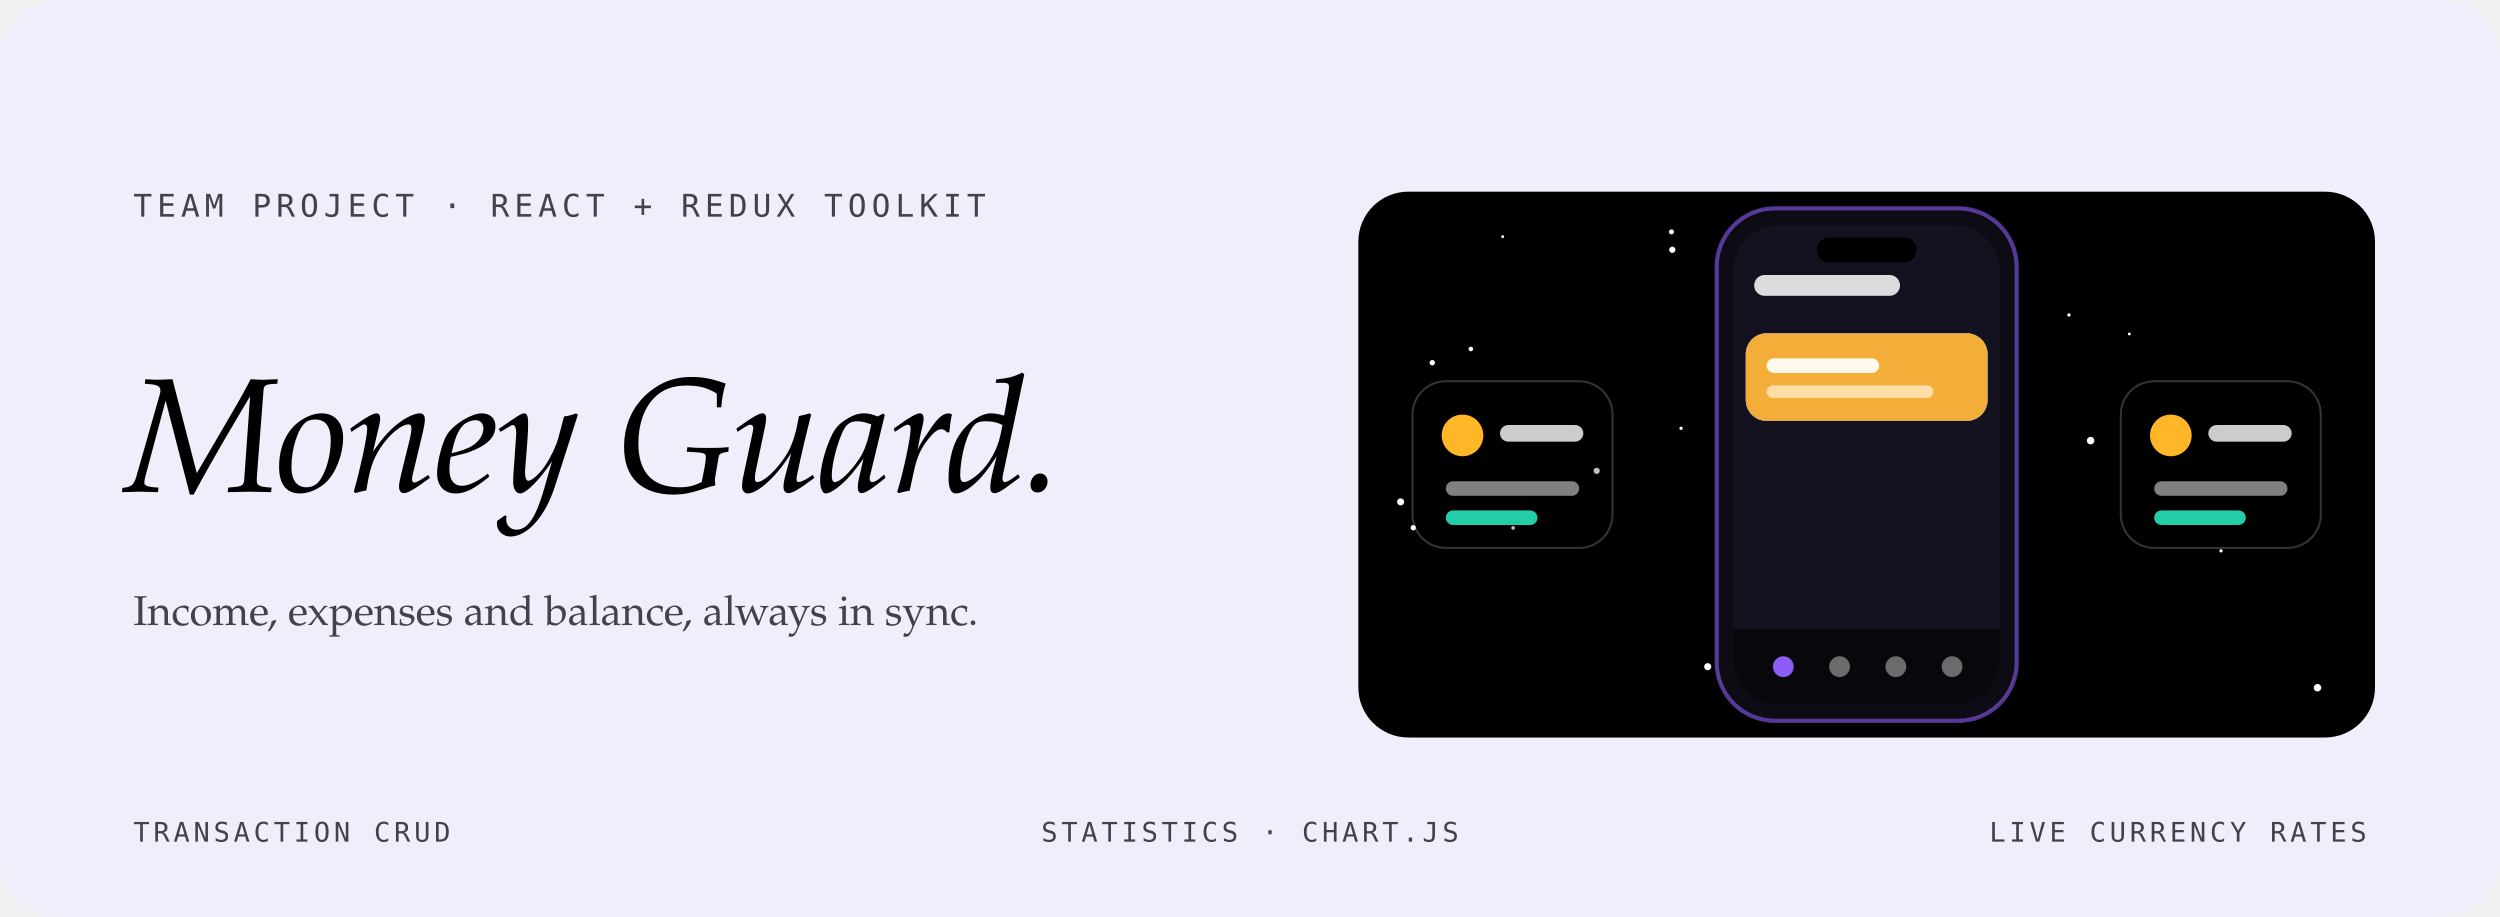
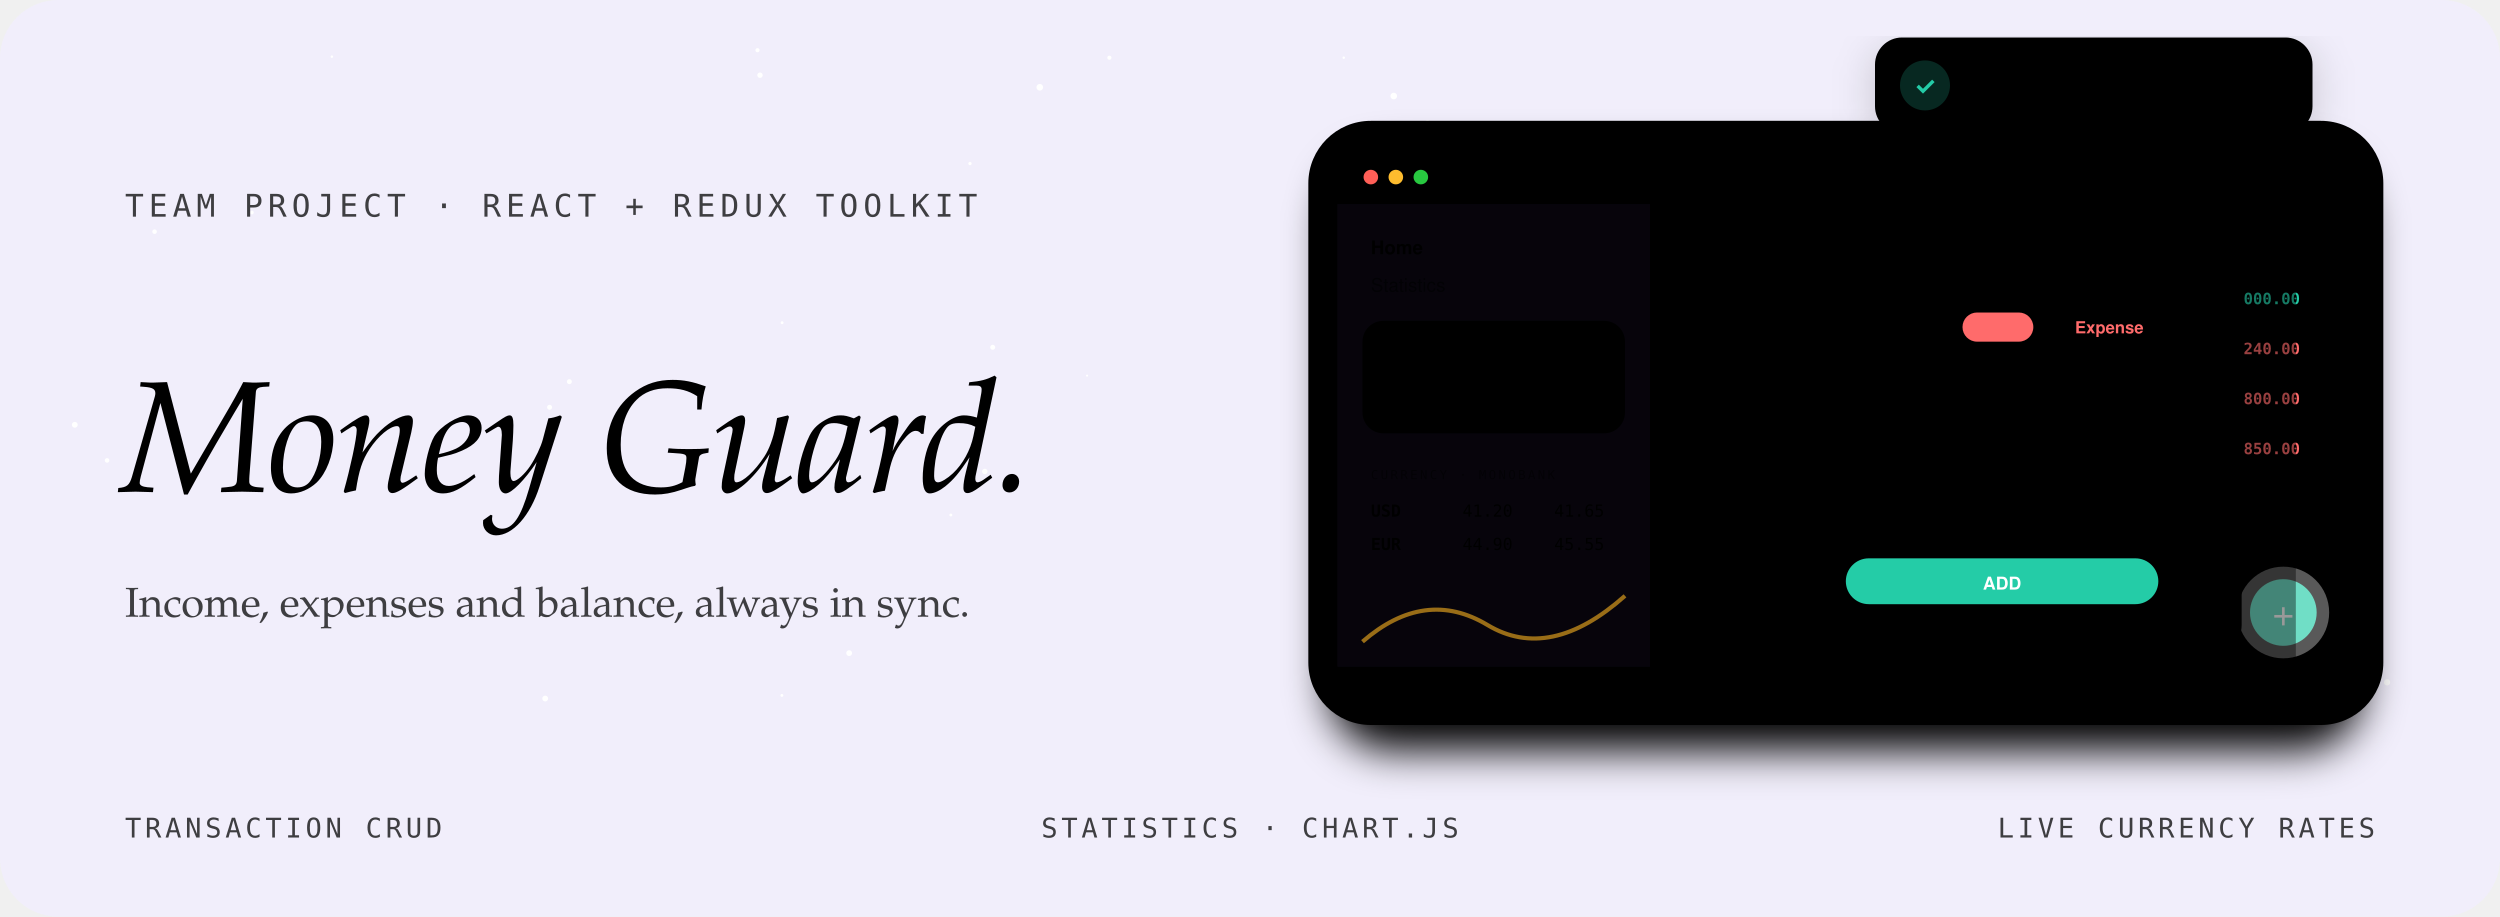
<svg xmlns="http://www.w3.org/2000/svg" viewBox="0 0 1200 440" width="1200" height="440" role="img" aria-label="Money Guard — a personal finance tracker built by a team">
  <style>
.bg{animation:bg 12s linear infinite}
@keyframes bg{0%,8%{fill:#f1eefb}28%{fill:#3d2b6b}48%,80%{fill:#0b0716}90%,100%{fill:#f1eefb}}
.ink{animation:ink 12s linear infinite}
- @keyframes ink{0%,8%{fill:#201842}28%{fill:#f4f0ff}48%,80%{fill:#eee9ff}90%,100%{fill:#201842}}
+ @keyframes ink{0%,17.5%{fill:#201842}18.5%,28%{fill:#f4f0ff}48%,84.5%{fill:#eee9ff}85.5%,100%{fill:#201842}}
.rule{animation:rule 12s linear infinite}
- @keyframes rule{0%,8%{stroke:#20184233}28%{stroke:#f4f0ff33}48%,80%{stroke:#eee9ff33}90%,100%{stroke:#20184233}}
- .panel{animation:panel 12s linear infinite}
- @keyframes panel{0%,8%{fill:#20184212}28%{fill:#f4f0ff12}48%,80%{fill:#eee9ff12}90%,100%{fill:#20184212}}
- .muted{opacity:.72}
+ @keyframes rule{0%,17.5%{stroke:#20184233}18.5%,28%{stroke:#f4f0ff33}48%,84.5%{stroke:#eee9ff33}85.5%,100%{stroke:#20184233}}
+ .muted{opacity:.74}
.stars{animation:stars 12s linear infinite}
- @keyframes stars{0%,8%{opacity:0}28%{opacity:.25}48%,80%{opacity:.9}90%,100%{opacity:0}}
+ @keyframes stars{0%,8%{opacity:0}28%{opacity:.2}48%,80%{opacity:.85}90%,100%{opacity:0}}
@keyframes tw{0%,100%{opacity:1}50%{opacity:.25}}
- .lit{filter:drop-shadow(0 0 4px currentColor)}
- .pulse{animation:pulse 2.8s ease-in-out infinite;transform-box:fill-box;transform-origin:center}
- @keyframes pulse{0%,100%{transform:scale(1)}50%{transform:scale(1.18)}}
- @keyframes spin{0%{transform:scaleX(1)}50%{transform:scaleX(0)}100%{transform:scaleX(-1)}}
- @keyframes ping{0%{transform:scale(.6);opacity:1}100%{transform:scale(3.2);opacity:0}}
- @keyframes dash{to{stroke-dashoffset:-20}}
- @keyframes grow{0%{transform:scaleY(.08)}35%,80%{transform:scaleY(1)}100%{transform:scaleY(.08)}}
- @keyframes draw{0%{stroke-dashoffset:700}45%,80%{stroke-dashoffset:0}100%{stroke-dashoffset:-700}}
- @keyframes blink{50%{opacity:0}}
- @keyframes feed{0%{transform:translateY(150px);opacity:0}15%{opacity:1}85%{opacity:1}100%{transform:translateY(-30px);opacity:0}}
- @keyframes float{0%,100%{transform:translateY(0)}50%{transform:translateY(-10px)}}
- @keyframes slide{to{transform:translateX(100px)}}
- @keyframes eq{from{transform:scaleY(.15)}to{transform:scaleY(1)}}
- @keyframes drop{0%,6%{transform:scaleY(0);opacity:0}16%,88%{transform:scaleY(1);opacity:1}96%,100%{transform:scaleY(0);opacity:0}}
- @keyframes gauge{0%,10%{stroke-dashoffset:390}40%,85%{stroke-dashoffset:110}100%{stroke-dashoffset:390}}
- @keyframes lift{0%,100%{transform:translateY(0)}50%{transform:translateY(-6px)}}
- @keyframes sweep{0%{transform:skewX(-18deg) translateX(0)}60%,100%{transform:skewX(-18deg) translateX(788px)}}
- 
+ .bezel{animation:bezel 12s linear infinite}
+ @keyframes bezel{0%,8%{fill:#fffaf6}28%{fill:#5a2c45}48%,80%{fill:#20121b}90%,100%{fill:#fffaf6}}
+ .scr{animation:scr 12s linear infinite}
+ @keyframes scr{0%,8%{fill:#fff3ee}28%{fill:#3a1b2c}48%,80%{fill:#140a12}90%,100%{fill:#fff3ee}}
+ .rowbg{animation:rowbg 12s linear infinite}
+ @keyframes rowbg{0%,8%{fill:#2a142010}28%{fill:#fff0f512}48%,80%{fill:#ffffff0c}90%,100%{fill:#2a142010}}
+ .pill{animation:pill 12s linear infinite}
+ @keyframes pill{0%,8%{fill:#2a14200d}28%{fill:#fff0f51a}48%,80%{fill:#ffffff12}90%,100%{fill:#2a14200d}}
+ .toast{animation:toast 12s linear infinite}
+ @keyframes toast{0%,8%{fill:#ffffff}28%{fill:#4a2238}48%,80%{fill:#26121e}90%,100%{fill:#ffffff}}
+ .edge{animation:edge 12s linear infinite}
+ @keyframes edge{0%,8%{stroke:#2a142024}28%{stroke:#fff0f526}48%,80%{stroke:#ffffff1f}90%,100%{stroke:#2a142024}}
+ .shade{animation:shade 12s linear infinite}
+ @keyframes shade{0%,8%{fill-opacity:.10}28%{fill-opacity:.22}48%,80%{fill-opacity:.45}90%,100%{fill-opacity:.10}}
+ .lit{filter:drop-shadow(0 0 3px currentColor)}
+ .caret{animation:blink 1s steps(1) infinite}@keyframes blink{50%{opacity:0}}
+ .ping{animation:ping 1.6s ease-out infinite;transform-box:fill-box;transform-origin:center}@keyframes ping{0%{transform:scale(.5);opacity:.9}100%{transform:scale(2.6);opacity:0}}
+ .spin{animation:spin 8s linear infinite;transform-box:fill-box;transform-origin:center}@keyframes spin{to{transform:rotate(360deg)}}
+ .bob{animation:bob 4s ease-in-out infinite}@keyframes bob{0%,100%{transform:translateY(0)}50%{transform:translateY(-5px)}}
+ @keyframes bl0{0%{opacity:0}0%{opacity:0}2.1%{opacity:1}38.3%{opacity:1}40.4%{opacity:0}100%{opacity:0}}
+ @keyframes bl1{0%{opacity:0}38.3%{opacity:0}40.4%{opacity:1}98.3%{opacity:1}100.4%{opacity:0}100%{opacity:0}}
+ .nr{animation:nr 12s cubic-bezier(.3,1.3,.5,1) infinite}
+ @keyframes nr{0%{opacity:0;transform:translateY(-6px)}38.3%{opacity:0;transform:translateY(-6px)}41.2%{opacity:1;transform:none}95%{opacity:1;transform:none}97.9%{opacity:0;transform:translateY(-6px)}100%{opacity:0;transform:translateY(-6px)}}
+ .fab{animation:fab 12s cubic-bezier(.3,1.3,.5,1) infinite;transform-box:fill-box;transform-origin:center}
+ @keyframes fab{0%{opacity:0;transform:scale(.85)}8.3%{opacity:0;transform:scale(.85)}11.3%{opacity:1;transform:none}13.3%{opacity:1;transform:none}16.3%{opacity:0;transform:scale(.85)}100%{opacity:0;transform:scale(.85)}}
+ .am{animation:am 12s steps(6) infinite;transform-box:fill-box;transform-origin:left}
+ @keyframes am{0%{transform:scaleX(0)}18.3%{transform:scaleX(0)}23.3%{transform:scaleX(1)}95%{transform:scaleX(1)}98.3%{transform:scaleX(0)}100%{transform:scaleX(0)}}
+ .cm{animation:cm 12s steps(6) infinite;transform-box:fill-box;transform-origin:left}
+ @keyframes cm{0%{transform:scaleX(0)}24.2%{transform:scaleX(0)}29.2%{transform:scaleX(1)}95%{transform:scaleX(1)}98.3%{transform:scaleX(0)}100%{transform:scaleX(0)}}
+ .md{animation:md 12s cubic-bezier(.3,1.3,.5,1) infinite;transform-box:fill-box;transform-origin:center}
+ @keyframes md{0%{opacity:0;transform:scale(.85)}13.3%{opacity:0;transform:scale(.85)}16.3%{opacity:1;transform:none}36.7%{opacity:1;transform:none}39.6%{opacity:0;transform:scale(.85)}100%{opacity:0;transform:scale(.85)}}
+ .ok{animation:ok 12s cubic-bezier(.3,1.3,.5,1) infinite}
+ @keyframes ok{0%{opacity:0;transform:translateY(-14px)}38.3%{opacity:0;transform:translateY(-14px)}41.2%{opacity:1;transform:none}61.7%{opacity:1;transform:none}64.6%{opacity:0;transform:translateY(-14px)}100%{opacity:0;transform:translateY(-14px)}}
@media (prefers-reduced-motion:reduce){*{animation:none!important}}
</style>
  <rect class="bg" width="1200" height="440" rx="28" fill="#f1eefb" />
-   <g font-family="ui-monospace,SFMono-Regular,Menlo,Consolas,monospace" font-size="15" letter-spacing="2.4">
-     <text class="ink muted" x="64" y="104">TEAM PROJECT · REACT + REDUX TOOLKIT</text>
-   </g>
-   <text class="ink" x="60" y="236" font-family="'Iowan Old Style','Palatino Linotype',Palatino,Georgia,serif" font-style="italic" font-size="78" letter-spacing="-1">Money Guard.</text>
-   <text class="ink muted" x="64" y="300" font-family="'Iowan Old Style','Palatino Linotype',Palatino,Georgia,serif" font-size="20">Income, expenses and balance, always in sync.</text>
-   <line class="rule" x1="64" y1="372" x2="1136" y2="372" />
+   <g class="stars">
+     <circle cx="521.8" cy="180.3" r="0.5" fill="#fff" style="animation:tw 2.2s ease-in-out 1.8s infinite" />
+     <circle cx="476.5" cy="166.7" r="1.2" fill="#fff" style="animation:tw 1.9s ease-in-out 1.7s infinite" />
+     <circle cx="465.6" cy="78.5" r="0.8" fill="#fff" style="animation:tw 2.6s ease-in-out 1.9s infinite" />
+     <circle cx="363.6" cy="24.1" r="1" fill="#fff" style="animation:tw 1.7s ease-in-out 0.4s infinite" />
+     <circle cx="499.1" cy="41.9" r="1.6" fill="#fff" style="animation:tw 3.4s ease-in-out 1.6s infinite" />
+     <circle cx="844.9" cy="79.4" r="0.7" fill="#fff" style="animation:tw 2s ease-in-out 0.3s infinite" />
+     <circle cx="375.4" cy="154.9" r="0.7" fill="#fff" style="animation:tw 2.6s ease-in-out 0.7s infinite" />
+     <circle cx="51.4" cy="221" r="1.1" fill="#fff" style="animation:tw 2.3s ease-in-out 1.3s infinite" />
+     <circle cx="669" cy="46.1" r="1.6" fill="#fff" style="animation:tw 1.7s ease-in-out 0.1s infinite" />
+     <circle cx="685.2" cy="59" r="1.3" fill="#fff" style="animation:tw 3.9s ease-in-out 0.5s infinite" />
+     <circle cx="35.9" cy="203.9" r="1.4" fill="#fff" style="animation:tw 2.9s ease-in-out 1.8s infinite" />
+     <circle cx="748.3" cy="256" r="0.8" fill="#fff" style="animation:tw 3.3s ease-in-out 0.3s infinite" />
+     <circle cx="871" cy="163.1" r="1.5" fill="#fff" style="animation:tw 1.8s ease-in-out 1s infinite" />
+     <circle cx="364.8" cy="36.1" r="1.3" fill="#fff" style="animation:tw 3.9s ease-in-out 1.2s infinite" />
+     <circle cx="735.6" cy="189.8" r="0.6" fill="#fff" style="animation:tw 3.7s ease-in-out 0.1s infinite" />
+     <circle cx="273.3" cy="183.2" r="1.2" fill="#fff" style="animation:tw 2.8s ease-in-out 1.6s infinite" />
+     <circle cx="918.1" cy="92.1" r="0.6" fill="#fff" style="animation:tw 3.2s ease-in-out 0.9s infinite" />
+     <circle cx="1145.8" cy="327.5" r="1.5" fill="#fff" style="animation:tw 1.6s ease-in-out 1.5s infinite" />
+     <circle cx="120.9" cy="102" r="0.9" fill="#fff" style="animation:tw 2.1s ease-in-out 0.1s infinite" />
+     <circle cx="407.6" cy="313.5" r="1.4" fill="#fff" style="animation:tw 3s ease-in-out 0.3s infinite" />
+     <circle cx="719.2" cy="115.5" r="1.4" fill="#fff" style="animation:tw 2.5s ease-in-out 0.6s infinite" />
+     <circle cx="1029" cy="236.4" r="0.7" fill="#fff" style="animation:tw 4s ease-in-out 1.7s infinite" />
+     <circle cx="159.3" cy="27.2" r="0.6" fill="#fff" style="animation:tw 3.6s ease-in-out 2s infinite" />
+     <circle cx="74.2" cy="111.2" r="1.1" fill="#fff" style="animation:tw 1.6s ease-in-out 0.1s infinite" />
+     <circle cx="628.8" cy="319.9" r="0.6" fill="#fff" style="animation:tw 3.9s ease-in-out 1.7s infinite" />
+     <circle cx="172" cy="221.2" r="0.8" fill="#fff" style="animation:tw 3.2s ease-in-out 1.4s infinite" />
+     <circle cx="840.9" cy="108.5" r="0.8" fill="#fff" style="animation:tw 3.1s ease-in-out 1.7s infinite" />
+     <circle cx="675.7" cy="311" r="0.9" fill="#fff" style="animation:tw 3.5s ease-in-out 1.8s infinite" />
+     <circle cx="375.3" cy="333.8" r="0.7" fill="#fff" style="animation:tw 3.3s ease-in-out 0.6s infinite" />
+     <circle cx="532.5" cy="27.7" r="1" fill="#fff" style="animation:tw 2.4s ease-in-out 1.1s infinite" />
+     <circle cx="731" cy="270.4" r="1" fill="#fff" style="animation:tw 3.8s ease-in-out 1s infinite" />
+     <circle cx="263.8" cy="195.5" r="1.2" fill="#fff" style="animation:tw 3.3s ease-in-out 1.6s infinite" />
+     <circle cx="1007.8" cy="166.3" r="1.1" fill="#fff" style="animation:tw 1.7s ease-in-out 1.7s infinite" />
+     <circle cx="912.4" cy="110.8" r="1.3" fill="#fff" style="animation:tw 3.8s ease-in-out 1.7s infinite" />
+     <circle cx="261.7" cy="335.3" r="1.4" fill="#fff" style="animation:tw 2.8s ease-in-out 0s infinite" />
+     <circle cx="1063.4" cy="208.6" r="0.9" fill="#fff" style="animation:tw 3.6s ease-in-out 1.4s infinite" />
+     <circle cx="672.9" cy="169.7" r="1.6" fill="#fff" style="animation:tw 2.3s ease-in-out 0.3s infinite" />
+     <circle cx="472.7" cy="226.3" r="1.3" fill="#fff" style="animation:tw 2.2s ease-in-out 1.7s infinite" />
+     <circle cx="456.4" cy="247.2" r="0.7" fill="#fff" style="animation:tw 3.2s ease-in-out 1.6s infinite" />
+     <circle cx="645" cy="27.7" r="0.6" fill="#fff" style="animation:tw 2.7s ease-in-out 0s infinite" />
+   </g>
+   <text class="ink muted" x="60" y="104" font-family="ui-monospace,SFMono-Regular,Menlo,Consolas,monospace" font-size="15" letter-spacing="2.4">TEAM PROJECT · REACT + REDUX TOOLKIT</text>
+   <text class="ink" x="58" y="236" font-family="'Iowan Old Style','Palatino Linotype',Palatino,Georgia,serif" font-style="italic" font-size="76" letter-spacing="-1">Money Guard.</text>
+   <text class="ink muted" x="60" y="296" font-family="'Iowan Old Style','Palatino Linotype',Palatino,Georgia,serif" font-size="20">Income, expenses and balance, always in sync.</text>
+   <line class="rule" x1="60" y1="370" x2="1140" y2="370" />
  <g font-family="ui-monospace,SFMono-Regular,Menlo,Consolas,monospace" font-size="13" letter-spacing="1.8">
-     <text class="ink muted" x="64" y="404">TRANSACTION CRUD</text>
-     <text class="ink muted" x="600" y="404" text-anchor="middle">STATISTICS · CHART.JS</text>
-     <text class="ink muted" x="1136" y="404" text-anchor="end">LIVE CURRENCY RATES</text>
-   </g>
-   <rect class="panel rule" x="652" y="92" width="488" height="262" rx="24" />
-   <g class="stars">
-     <circle cx="865" cy="223.9" r="0.6" fill="#fff" style="animation:tw 2.2s ease-in-out 1.8s infinite" />
-     <circle cx="847" cy="214.1" r="1.4" fill="#fff" style="animation:tw 1.9s ease-in-out 1.7s infinite" />
-     <circle cx="842.7" cy="150.5" r="1" fill="#fff" style="animation:tw 2.6s ease-in-out 1.9s infinite" />
-     <circle cx="802.3" cy="111.3" r="1.2" fill="#fff" style="animation:tw 1.7s ease-in-out 0.4s infinite" />
-     <circle cx="856" cy="124.1" r="1.9" fill="#fff" style="animation:tw 3.4s ease-in-out 1.6s infinite" />
-     <circle cx="993.1" cy="151.2" r="0.8" fill="#fff" style="animation:tw 2s ease-in-out 0.3s infinite" />
-     <circle cx="806.9" cy="205.6" r="0.8" fill="#fff" style="animation:tw 2.6s ease-in-out 0.7s infinite" />
-     <circle cx="678.4" cy="253.3" r="1.3" fill="#fff" style="animation:tw 2.3s ease-in-out 1.3s infinite" />
-     <circle cx="923.4" cy="127.2" r="1.9" fill="#fff" style="animation:tw 1.7s ease-in-out 0.1s infinite" />
-     <circle cx="929.8" cy="136.4" r="1.5" fill="#fff" style="animation:tw 3.9s ease-in-out 0.5s infinite" />
-     <circle cx="672.3" cy="240.9" r="1.7" fill="#fff" style="animation:tw 2.9s ease-in-out 1.8s infinite" />
-     <circle cx="954.8" cy="278.5" r="0.9" fill="#fff" style="animation:tw 3.3s ease-in-out 0.3s infinite" />
-     <circle cx="1003.5" cy="211.5" r="1.8" fill="#fff" style="animation:tw 1.8s ease-in-out 1s infinite" />
-     <circle cx="802.7" cy="119.9" r="1.5" fill="#fff" style="animation:tw 3.9s ease-in-out 1.2s infinite" />
-     <circle cx="949.8" cy="230.8" r="0.7" fill="#fff" style="animation:tw 3.7s ease-in-out 0.1s infinite" />
-     <circle cx="766.4" cy="226" r="1.5" fill="#fff" style="animation:tw 2.8s ease-in-out 1.6s infinite" />
-     <circle cx="1022.1" cy="160.3" r="0.7" fill="#fff" style="animation:tw 3.2s ease-in-out 0.9s infinite" />
-     <circle cx="1112.4" cy="330.1" r="1.8" fill="#fff" style="animation:tw 1.6s ease-in-out 1.5s infinite" />
-     <circle cx="706" cy="167.5" r="1.1" fill="#fff" style="animation:tw 2.1s ease-in-out 0.1s infinite" />
-     <circle cx="819.7" cy="320" r="1.7" fill="#fff" style="animation:tw 3s ease-in-out 0.3s infinite" />
-     <circle cx="943.3" cy="177.2" r="1.6" fill="#fff" style="animation:tw 2.5s ease-in-out 0.6s infinite" />
-     <circle cx="1066.1" cy="264.4" r="0.8" fill="#fff" style="animation:tw 4s ease-in-out 1.7s infinite" />
-     <circle cx="721.3" cy="113.6" r="0.7" fill="#fff" style="animation:tw 3.6s ease-in-out 2s infinite" />
-     <circle cx="687.5" cy="174.1" r="1.3" fill="#fff" style="animation:tw 1.6s ease-in-out 0.1s infinite" />
-     <circle cx="907.4" cy="324.6" r="0.8" fill="#fff" style="animation:tw 3.9s ease-in-out 1.7s infinite" />
-     <circle cx="726.3" cy="253.4" r="0.9" fill="#fff" style="animation:tw 3.2s ease-in-out 1.4s infinite" />
-   </g>
-   <g style="animation:float 5s ease-in-out 0s infinite">
-     <rect x="678" y="183" width="96" height="80" rx="16" fill="#000" fill-opacity=".25" stroke="#fff" stroke-opacity=".2" />
-     <circle cx="702" cy="209" r="10" fill="#ffb627" />
-     <rect x="720" y="204" width="40" height="8" rx="4" fill="#fff" fill-opacity=".8" />
-     <rect x="694" y="231" width="64" height="7" rx="3.5" fill="#fff" fill-opacity=".5" />
-     <rect x="694" y="245" width="44" height="7" rx="3.5" fill="#24cca7" />
-   </g>
-   <g style="animation:float 5s ease-in-out -2.5s infinite">
-     <rect x="1018" y="183" width="96" height="80" rx="16" fill="#000" fill-opacity=".25" stroke="#fff" stroke-opacity=".2" />
-     <circle cx="1042" cy="209" r="10" fill="#ffb627" />
-     <rect x="1060" y="204" width="40" height="8" rx="4" fill="#fff" fill-opacity=".8" />
-     <rect x="1034" y="231" width="64" height="7" rx="3.5" fill="#fff" fill-opacity=".5" />
-     <rect x="1034" y="245" width="44" height="7" rx="3.5" fill="#24cca7" />
+     <text class="ink muted" x="60" y="402">TRANSACTION CRUD</text>
+     <text class="ink muted" x="600" y="402" text-anchor="middle">STATISTICS · CHART.JS</text>
+     <text class="ink muted" x="1140" y="402" text-anchor="end">LIVE CURRENCY RATES</text>
  </g>
  <defs>
-     <clipPath id="scr">
-       <rect x="832" y="108" width="128" height="230" rx="22" />
+     <filter id="soft" x="-10%" y="-10%" width="120%" height="140%">
+       <feGaussianBlur stdDeviation="10" />
+     </filter>
+   </defs>
+   <rect x="638" y="76" width="496" height="284" rx="30" fill="#000" class="shade" filter="url(#soft)" />
+   <rect class="bezel" x="628" y="58" width="516" height="290" rx="30" />
+   <rect class="edge" x="628" y="58" width="516" height="290" rx="30" fill="none" />
+   <rect class="scr" x="642" y="72" width="488" height="262" rx="20" />
+   <circle cx="658" cy="85" r="3.5" fill="#ff5f57" />
+   <circle cx="670" cy="85" r="3.5" fill="#febc2e" />
+   <circle cx="682" cy="85" r="3.5" fill="#28c840" />
+   <text class="ink" x="692" y="89" text-anchor="start" font-family="ui-monospace,SFMono-Regular,Menlo,Consolas,monospace" font-size="8" letter-spacing="1.2" opacity="0.7">MONEY GUARD · HOME</text>
+   <rect x="642" y="98" width="150" height="222" fill="#8b5cf6" fill-opacity=".08" />
+   <text class="ink" x="658" y="122" font-family="-apple-system,BlinkMacSystemFont,'Segoe UI',Helvetica,Arial,sans-serif" font-size="9" font-weight="700" opacity="1">Home</text>
+   <text class="ink" x="658" y="140" font-family="-apple-system,BlinkMacSystemFont,'Segoe UI',Helvetica,Arial,sans-serif" font-size="9" font-weight="400" opacity="0.6">Statistics</text>
+   <rect class="rowbg" x="654" y="154" width="126" height="54" rx="10" />
+   <text class="ink" x="664" y="172" text-anchor="start" font-family="ui-monospace,SFMono-Regular,Menlo,Consolas,monospace" font-size="6" letter-spacing="1.1" opacity="0.55">YOUR BALANCE</text>
+   <g style="animation:bl0 12s linear infinite">
+     <text class="ink" x="664" y="196" font-family="'Iowan Old Style','Palatino Linotype',Palatino,Georgia,serif" font-style="italic" font-size="15">₴ 24 000.00</text>
+   </g>
+   <g style="animation:bl1 12s linear infinite">
+     <text class="ink" x="664" y="196" font-family="'Iowan Old Style','Palatino Linotype',Palatino,Georgia,serif" font-style="italic" font-size="15">₴ 23 150.00</text>
+   </g>
+   <text class="ink" x="658" y="230" text-anchor="start" font-family="ui-monospace,SFMono-Regular,Menlo,Consolas,monospace" font-size="6" letter-spacing="1.1" opacity="0.55">CURRENCY · MONOBANK</text>
+   <text class="ink" x="658" y="248" font-family="ui-monospace,SFMono-Regular,Menlo,Consolas,monospace" font-size="8" font-weight="700">USD</text>
+   <text class="ink" x="702" y="248" font-family="ui-monospace,SFMono-Regular,Menlo,Consolas,monospace" font-size="8">41.20</text>
+   <text class="ink" x="746" y="248" font-family="ui-monospace,SFMono-Regular,Menlo,Consolas,monospace" font-size="8">41.65</text>
+   <text class="ink" x="658" y="264" font-family="ui-monospace,SFMono-Regular,Menlo,Consolas,monospace" font-size="8" font-weight="700">EUR</text>
+   <text class="ink" x="702" y="264" font-family="ui-monospace,SFMono-Regular,Menlo,Consolas,monospace" font-size="8">44.90</text>
+   <text class="ink" x="746" y="264" font-family="ui-monospace,SFMono-Regular,Menlo,Consolas,monospace" font-size="8">45.55</text>
+   <path d="M 654 308 q 30 -26 60 -8 t 66 -14" stroke="#ffb627" stroke-width="2" fill="none" />
+   <rect class="rowbg" x="806" y="108" width="310" height="20" rx="10" />
+   <text class="ink" x="818" y="122" font-family="-apple-system,BlinkMacSystemFont,'Segoe UI',Helvetica,Arial,sans-serif" font-size="7.5" font-weight="700">Date</text>
+   <text class="ink" x="876" y="122" font-family="-apple-system,BlinkMacSystemFont,'Segoe UI',Helvetica,Arial,sans-serif" font-size="7.5" font-weight="700">Type</text>
+   <text class="ink" x="910" y="122" font-family="-apple-system,BlinkMacSystemFont,'Segoe UI',Helvetica,Arial,sans-serif" font-size="7.5" font-weight="700">Category</text>
+   <text class="ink" x="990" y="122" font-family="-apple-system,BlinkMacSystemFont,'Segoe UI',Helvetica,Arial,sans-serif" font-size="7.5" font-weight="700">Comment</text>
+   <text class="ink" x="1104" y="122" text-anchor="end" font-family="-apple-system,BlinkMacSystemFont,'Segoe UI',Helvetica,Arial,sans-serif" font-size="7.5" font-weight="700">Sum</text>
+   <text class="ink" x="818" y="146" font-family="ui-monospace,SFMono-Regular,Menlo,Consolas,monospace" font-size="7.5">04.11.26</text>
+   <text class="ink" x="880" y="146" font-family="-apple-system,BlinkMacSystemFont,'Segoe UI',Helvetica,Arial,sans-serif" font-size="7.5">+</text>
+   <text class="ink" x="910" y="146" font-family="-apple-system,BlinkMacSystemFont,'Segoe UI',Helvetica,Arial,sans-serif" font-size="7.5">Income</text>
+   <text class="ink" x="990" y="146" font-family="-apple-system,BlinkMacSystemFont,'Segoe UI',Helvetica,Arial,sans-serif" font-size="7.5">Salary</text>
+   <text x="1104" y="146" text-anchor="end" font-family="ui-monospace,SFMono-Regular,Menlo,Consolas,monospace" font-size="7.5" font-weight="700" fill="#24cca7">30 000.00</text>
+   <line x1="812" y1="154" x2="1110" y2="154" class="edge" />
+   <text class="ink" x="818" y="170" font-family="ui-monospace,SFMono-Regular,Menlo,Consolas,monospace" font-size="7.5">06.11.26</text>
+   <text class="ink" x="880" y="170" font-family="-apple-system,BlinkMacSystemFont,'Segoe UI',Helvetica,Arial,sans-serif" font-size="7.5">−</text>
+   <text class="ink" x="910" y="170" font-family="-apple-system,BlinkMacSystemFont,'Segoe UI',Helvetica,Arial,sans-serif" font-size="7.5">Products</text>
+   <text class="ink" x="990" y="170" font-family="-apple-system,BlinkMacSystemFont,'Segoe UI',Helvetica,Arial,sans-serif" font-size="7.5">Market</text>
+   <text x="1104" y="170" text-anchor="end" font-family="ui-monospace,SFMono-Regular,Menlo,Consolas,monospace" font-size="7.5" font-weight="700" fill="#ff6b6b">1 240.00</text>
+   <line x1="812" y1="178" x2="1110" y2="178" class="edge" />
+   <text class="ink" x="818" y="194" font-family="ui-monospace,SFMono-Regular,Menlo,Consolas,monospace" font-size="7.5">09.11.26</text>
+   <text class="ink" x="880" y="194" font-family="-apple-system,BlinkMacSystemFont,'Segoe UI',Helvetica,Arial,sans-serif" font-size="7.5">−</text>
+   <text class="ink" x="910" y="194" font-family="-apple-system,BlinkMacSystemFont,'Segoe UI',Helvetica,Arial,sans-serif" font-size="7.5">Car</text>
+   <text class="ink" x="990" y="194" font-family="-apple-system,BlinkMacSystemFont,'Segoe UI',Helvetica,Arial,sans-serif" font-size="7.5">Fuel</text>
+   <text x="1104" y="194" text-anchor="end" font-family="ui-monospace,SFMono-Regular,Menlo,Consolas,monospace" font-size="7.5" font-weight="700" fill="#ff6b6b">1 800.00</text>
+   <line x1="812" y1="202" x2="1110" y2="202" class="edge" />
+   <g class="nr">
+     <text class="ink" x="818" y="218" font-family="ui-monospace,SFMono-Regular,Menlo,Consolas,monospace" font-size="7.5">13.11.26</text>
+     <text class="ink" x="880" y="218" font-family="-apple-system,BlinkMacSystemFont,'Segoe UI',Helvetica,Arial,sans-serif" font-size="7.5">−</text>
+     <text class="ink" x="910" y="218" font-family="-apple-system,BlinkMacSystemFont,'Segoe UI',Helvetica,Arial,sans-serif" font-size="7.5">Leisure</text>
+     <text class="ink" x="990" y="218" font-family="-apple-system,BlinkMacSystemFont,'Segoe UI',Helvetica,Arial,sans-serif" font-size="7.5">Cinema</text>
+     <text x="1104" y="218" text-anchor="end" font-family="ui-monospace,SFMono-Regular,Menlo,Consolas,monospace" font-size="7.5" font-weight="700" fill="#ff6b6b">850.00</text>
+     <line x1="812" y1="226" x2="1110" y2="226" class="edge" />
+   </g>
+   <circle cx="1096" cy="294" r="16" fill="#24cca7" />
+   <text x="1096" y="300" text-anchor="middle" font-family="-apple-system,BlinkMacSystemFont,'Segoe UI',Helvetica,Arial,sans-serif" font-size="18" fill="#fff">+</text>
+   <g class="fab">
+     <circle cx="1096" cy="294" r="22" fill="#fff" fill-opacity=".35" />
+   </g>
+   <g class="md">
+     <rect x="642" y="98" width="460" height="222" fill="#000" fill-opacity=".4" />
+     <rect class="toast" x="846" y="114" width="230" height="200" rx="14" />
+     <text class="ink" x="961" y="138" text-anchor="middle" font-family="-apple-system,BlinkMacSystemFont,'Segoe UI',Helvetica,Arial,sans-serif" font-size="11" font-weight="700">Add transaction</text>
+     <text x="906" y="160" font-family="-apple-system,BlinkMacSystemFont,'Segoe UI',Helvetica,Arial,sans-serif" font-size="8" opacity=".5" class="ink">Income</text>
+     <rect x="942" y="150" width="34" height="14" rx="7" fill="#ff6b6b" />
+     <text x="996" y="160" font-family="-apple-system,BlinkMacSystemFont,'Segoe UI',Helvetica,Arial,sans-serif" font-size="8" font-weight="700" fill="#ff6b6b">Expense</text>
+     <text class="ink" x="864" y="184" text-anchor="start" font-family="ui-monospace,SFMono-Regular,Menlo,Consolas,monospace" font-size="6" letter-spacing="1" opacity="0.55">CATEGORY</text>
+     <line x1="864" y1="202" x2="1058" y2="202" class="edge" />
+     <text class="ink" x="864" y="198" font-family="-apple-system,BlinkMacSystemFont,'Segoe UI',Helvetica,Arial,sans-serif" font-size="8.5">Leisure</text>
+     <line x1="864" y1="228" x2="950" y2="228" class="edge" />
+     <clipPath id="cam">
+       <rect class="am" x="863" y="215" width="37.5" height="15" />
    </clipPath>
-   </defs>
-   <rect x="824" y="100" width="144" height="246" rx="28" fill="#0d0b14" stroke="#8b5cf6" stroke-opacity=".6" stroke-width="2" />
-   <g clip-path="url(#scr)">
-     <rect x="832" y="108" width="128" height="230" fill="#15121f" />
-     <rect x="842" y="132" width="70" height="10" rx="5" fill="#fff" fill-opacity=".85" />
-     <g style="animation:feed 6s cubic-bezier(.45,.05,.3,1) 0s infinite">
-       <rect x="838" y="160" width="116" height="42" rx="10" fill="#8b5cf6" fill-opacity=".9" />
-       <rect x="848" y="172" width="54" height="7" rx="3.5" fill="#fff" fill-opacity=".9" />
-       <rect x="848" y="185" width="80" height="6" rx="3" fill="#fff" fill-opacity=".55" />
-     </g>
-     <g style="animation:feed 6s cubic-bezier(.45,.05,.3,1) -1.2s infinite">
-       <rect x="838" y="160" width="116" height="42" rx="10" fill="#ffb627" fill-opacity=".9" />
-       <rect x="848" y="172" width="54" height="7" rx="3.5" fill="#fff" fill-opacity=".9" />
-       <rect x="848" y="185" width="80" height="6" rx="3" fill="#fff" fill-opacity=".55" />
-     </g>
-     <g style="animation:feed 6s cubic-bezier(.45,.05,.3,1) -2.4s infinite">
-       <rect x="838" y="160" width="116" height="42" rx="10" fill="#24cca7" fill-opacity=".9" />
-       <rect x="848" y="172" width="54" height="7" rx="3.5" fill="#fff" fill-opacity=".9" />
-       <rect x="848" y="185" width="80" height="6" rx="3" fill="#fff" fill-opacity=".55" />
-     </g>
-     <g style="animation:feed 6s cubic-bezier(.45,.05,.3,1) -3.6s infinite">
-       <rect x="838" y="160" width="116" height="42" rx="10" fill="#8b5cf6" fill-opacity=".9" />
-       <rect x="848" y="172" width="54" height="7" rx="3.5" fill="#fff" fill-opacity=".9" />
-       <rect x="848" y="185" width="80" height="6" rx="3" fill="#fff" fill-opacity=".55" />
-     </g>
-     <g style="animation:feed 6s cubic-bezier(.45,.05,.3,1) -4.8s infinite">
-       <rect x="838" y="160" width="116" height="42" rx="10" fill="#ffb627" fill-opacity=".9" />
-       <rect x="848" y="172" width="54" height="7" rx="3.5" fill="#fff" fill-opacity=".9" />
-       <rect x="848" y="185" width="80" height="6" rx="3" fill="#fff" fill-opacity=".55" />
-     </g>
-     <rect x="832" y="302" width="128" height="36" fill="#000" fill-opacity=".6" />
-     <circle cx="856" cy="320" r="5" fill="#8b5cf6" fill-opacity="1" />
-     <circle cx="883" cy="320" r="5" fill="#fff" fill-opacity="0.4" />
-     <circle cx="910" cy="320" r="5" fill="#fff" fill-opacity="0.4" />
-     <circle cx="937" cy="320" r="5" fill="#fff" fill-opacity="0.4" />
-   </g>
-   <rect x="872" y="114" width="48" height="12" rx="6" fill="#000" />
+     <text class="ink" clip-path="url(#cam)" x="864" y="224" font-family="ui-monospace,SFMono-Regular,Menlo,Consolas,monospace" font-size="9" font-weight="400">850.00</text>
+     <line x1="970" y1="228" x2="1058" y2="228" class="edge" />
+     <text class="ink" x="970" y="224" font-family="ui-monospace,SFMono-Regular,Menlo,Consolas,monospace" font-size="8.5">13.11.2026</text>
+     <line x1="864" y1="254" x2="1058" y2="254" class="edge" />
+     <clipPath id="ccm">
+       <rect class="cm" x="863" y="241.5" width="35.6" height="14.5" />
+     </clipPath>
+     <text class="ink" clip-path="url(#ccm)" x="864" y="250" font-family="-apple-system,BlinkMacSystemFont,'Segoe UI',Helvetica,Arial,sans-serif" font-size="8.5" font-weight="400">Cinema</text>
+     <rect x="886" y="268" width="150" height="22" rx="11" fill="#24cca7" />
+     <text x="961" y="283" text-anchor="middle" font-family="-apple-system,BlinkMacSystemFont,'Segoe UI',Helvetica,Arial,sans-serif" font-size="8.5" font-weight="700" fill="#fff">ADD</text>
+   </g>
+   <g class="ok">
+     <rect x="900" y="22" width="210" height="46" rx="13" fill="#000" fill-opacity=".18" filter="url(#soft)" />
+     <rect class="toast" x="900" y="18" width="210" height="46" rx="13" />
+     <rect class="edge" x="900" y="18" width="210" height="46" rx="13" fill="none" />
+     <circle cx="924" cy="41" r="12" fill="#24cca7" fill-opacity=".2" />
+     <text x="924" y="45.5" text-anchor="middle" font-family="-apple-system,BlinkMacSystemFont,'Segoe UI',Helvetica,Arial,sans-serif" font-size="12" font-weight="700" fill="#24cca7">✓</text>
+     <text class="ink" x="944" y="37" font-family="-apple-system,BlinkMacSystemFont,'Segoe UI',Helvetica,Arial,sans-serif" font-size="11.5" font-weight="700">Transaction added</text>
+     <text class="ink" x="944" y="52" font-family="ui-monospace,SFMono-Regular,Menlo,Consolas,monospace" font-size="9.5" opacity=".75">balance updated</text>
+   </g>
</svg>
